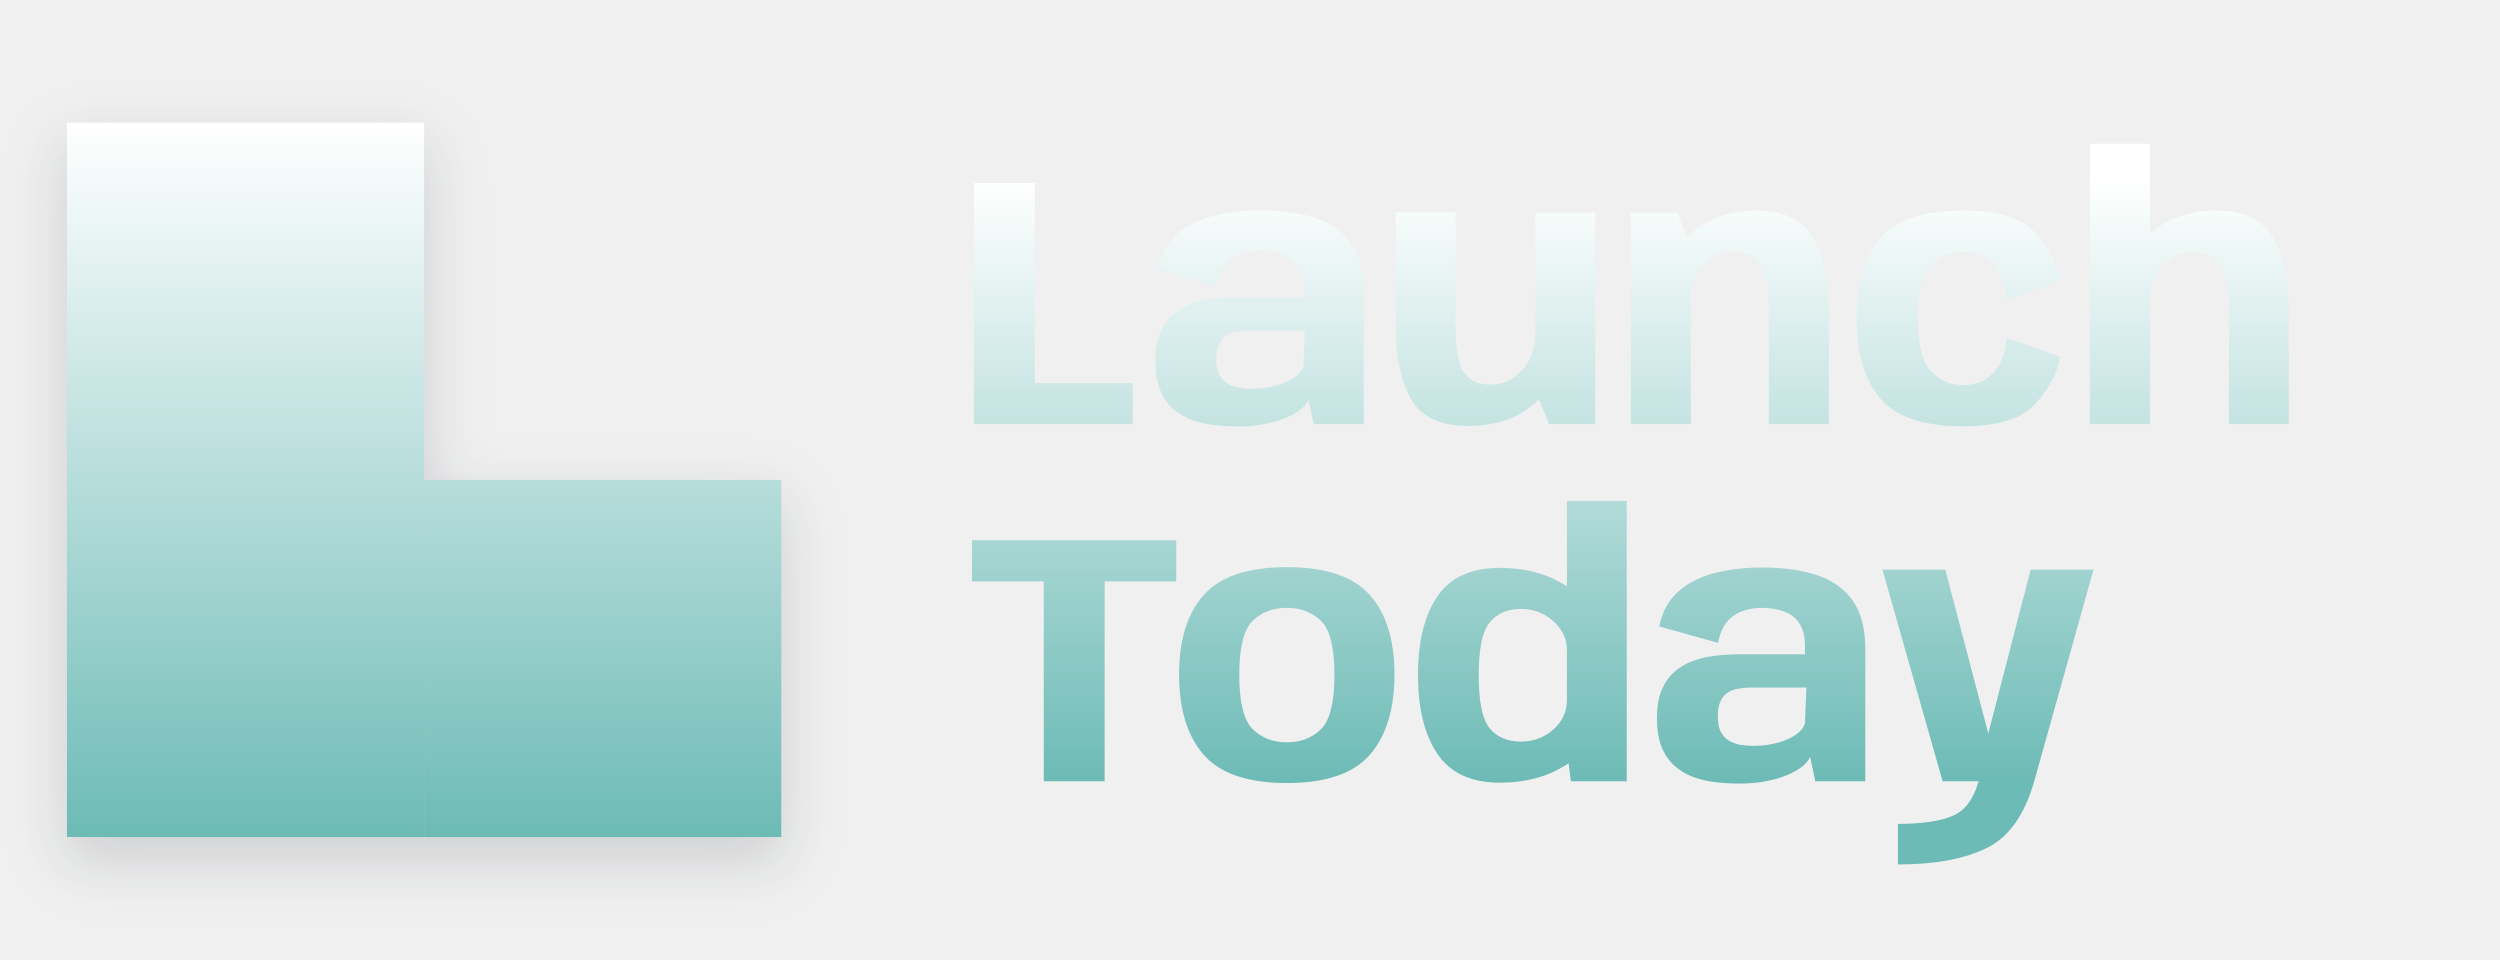
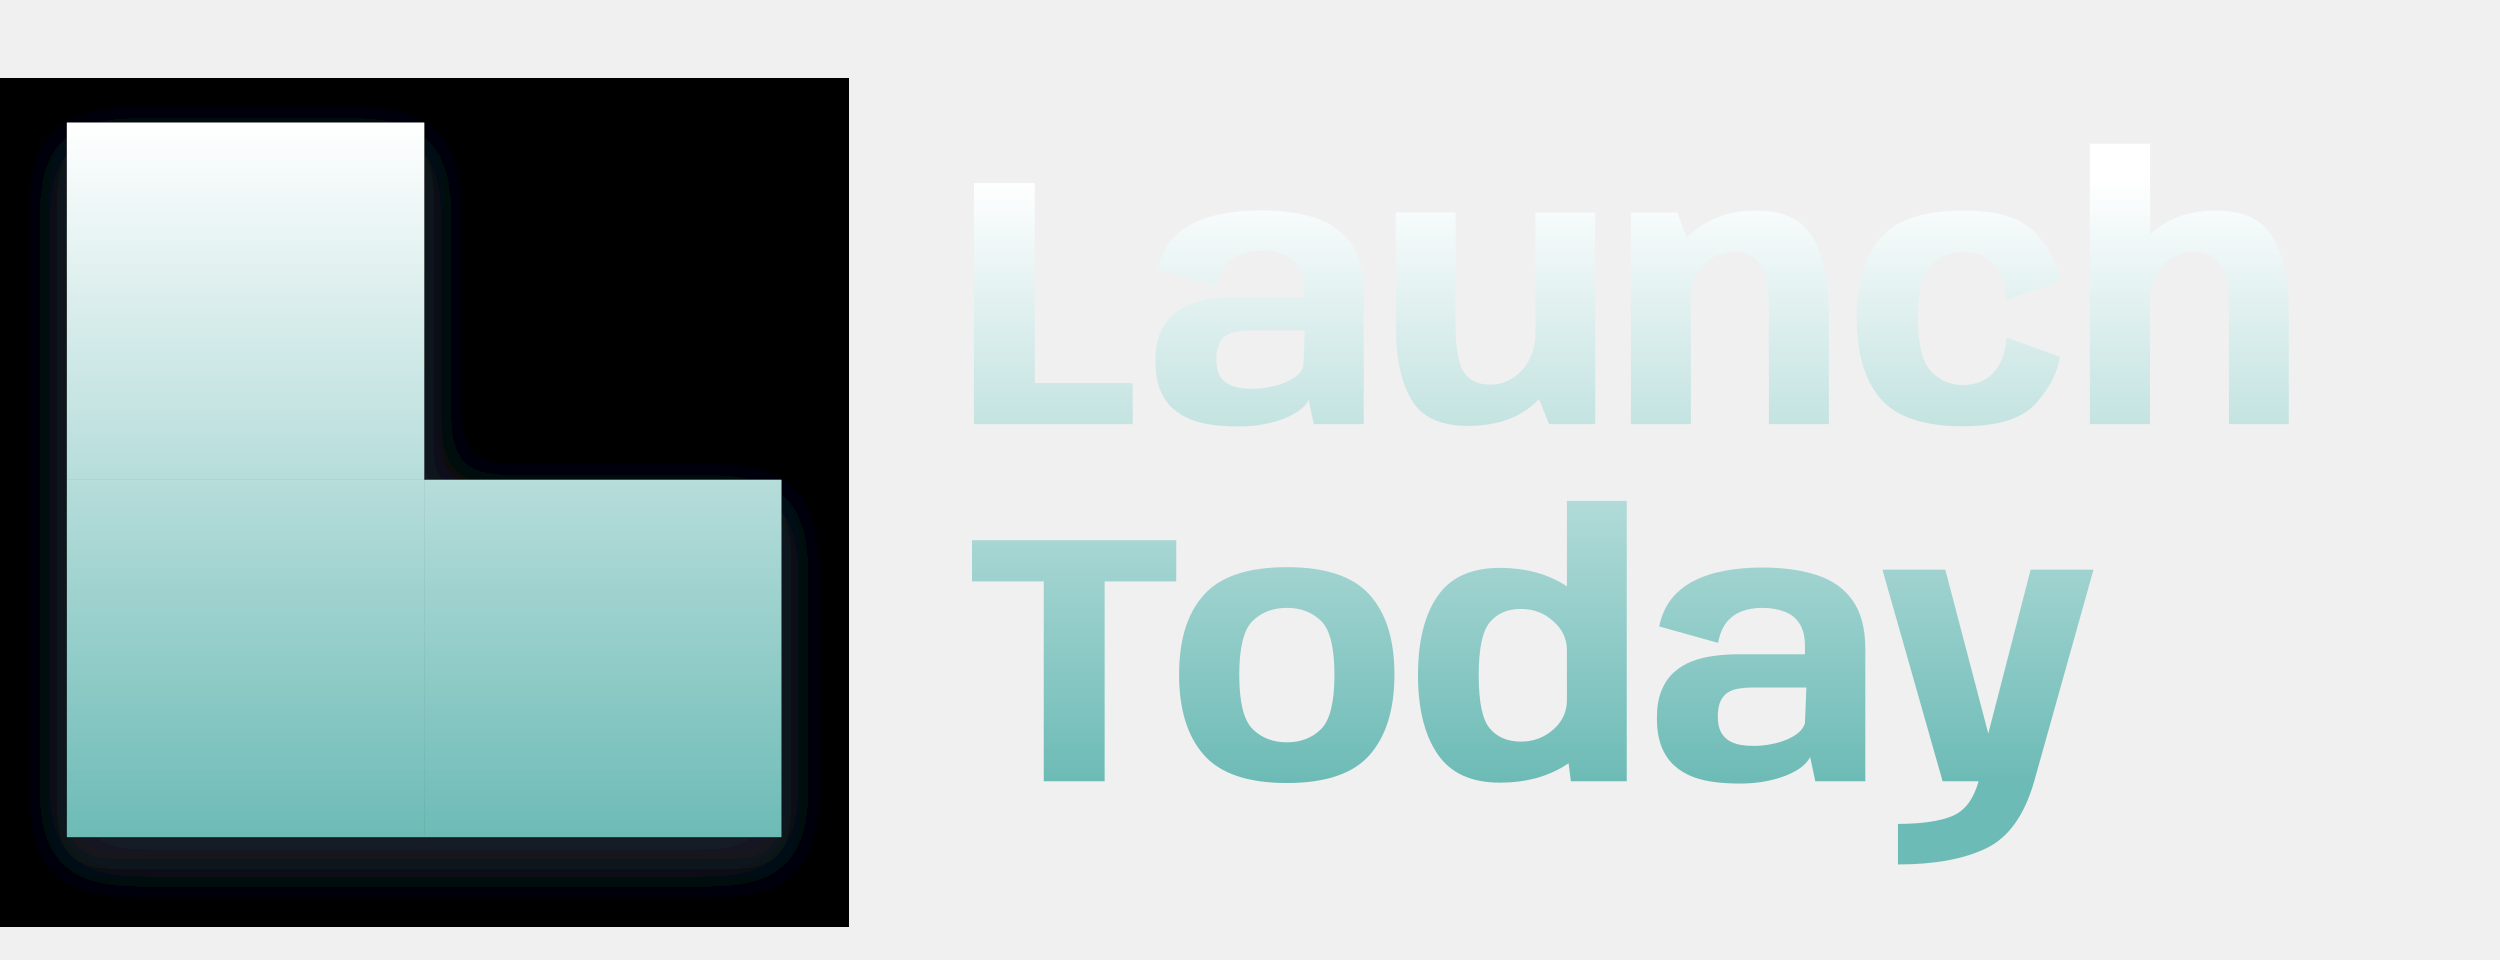
<svg xmlns="http://www.w3.org/2000/svg" width="112" height="43" viewBox="0 0 112 43" fill="none">
  <g filter="url(#filter0_dd_1707_13521)">
    <g clipPath="url(#clip0_1707_13521)">
      <path d="M3 5.5H19V21.5H3V5.5Z" fill="url(#paint0_linear_1707_13521)" />
      <path d="M19 21.5H35V37.5H19V21.5Z" fill="url(#paint1_linear_1707_13521)" />
      <path d="M3 21.5H19V37.5H3V21.5Z" fill="url(#paint2_linear_1707_13521)" />
    </g>
  </g>
  <path d="M43.632 19V8.2H46.36V17.16H50.744V19H43.632ZM55.473 19.104C55.1 19.104 54.732 19.083 54.369 19.04C54.012 18.997 53.676 18.917 53.361 18.8C53.047 18.677 52.769 18.507 52.529 18.288C52.289 18.069 52.1 17.787 51.961 17.44C51.828 17.093 51.761 16.669 51.761 16.168C51.761 15.683 51.828 15.275 51.961 14.944C52.1 14.608 52.287 14.333 52.521 14.12C52.756 13.907 53.028 13.741 53.337 13.624C53.647 13.507 53.977 13.427 54.329 13.384C54.681 13.336 55.039 13.312 55.401 13.312H58.393V12.944C58.393 12.512 58.308 12.171 58.137 11.92C57.972 11.669 57.743 11.493 57.449 11.392C57.161 11.285 56.836 11.232 56.473 11.232C56.143 11.232 55.841 11.283 55.569 11.384C55.297 11.485 55.068 11.651 54.881 11.88C54.7 12.109 54.572 12.416 54.497 12.8L51.865 12.064C51.961 11.589 52.137 11.187 52.393 10.856C52.655 10.52 52.985 10.248 53.385 10.04C53.791 9.827 54.252 9.672 54.769 9.576C55.292 9.475 55.857 9.424 56.465 9.424C57.42 9.424 58.244 9.539 58.937 9.768C59.631 9.997 60.164 10.379 60.537 10.912C60.911 11.445 61.097 12.171 61.097 13.088V19H58.857L58.625 17.912C58.561 18.056 58.441 18.2 58.265 18.344C58.089 18.483 57.863 18.611 57.585 18.728C57.313 18.84 56.999 18.931 56.641 19C56.289 19.069 55.9 19.104 55.473 19.104ZM56.081 17.416C56.343 17.416 56.601 17.392 56.857 17.344C57.119 17.296 57.356 17.227 57.569 17.136C57.788 17.045 57.969 16.939 58.113 16.816C58.257 16.688 58.351 16.549 58.393 16.4L58.457 14.8H56.033C55.82 14.8 55.62 14.816 55.433 14.848C55.247 14.875 55.081 14.933 54.937 15.024C54.799 15.115 54.689 15.245 54.609 15.416C54.529 15.587 54.489 15.811 54.489 16.088C54.489 16.371 54.532 16.6 54.617 16.776C54.708 16.947 54.828 17.08 54.977 17.176C55.132 17.267 55.303 17.331 55.489 17.368C55.681 17.4 55.879 17.416 56.081 17.416ZM69.402 19L68.786 17.488V9.52H71.466V19H69.402ZM65.21 9.512V14.536C65.21 15.587 65.332 16.299 65.578 16.672C65.829 17.045 66.221 17.232 66.754 17.232C67.308 17.232 67.786 17.016 68.186 16.584C68.591 16.147 68.794 15.563 68.794 14.832L70.106 15.384C70.106 16.221 69.725 17.048 68.962 17.864C68.204 18.675 67.138 19.08 65.762 19.08C64.525 19.08 63.676 18.68 63.218 17.88C62.759 17.08 62.53 16.008 62.53 14.664V9.512H65.21ZM73.063 19V9.52H75.143L75.751 11.12V19H73.063ZM79.247 19V13.976C79.247 12.925 79.119 12.213 78.863 11.84C78.607 11.467 78.212 11.28 77.679 11.28C77.119 11.28 76.642 11.509 76.247 11.968C75.858 12.421 75.663 13.011 75.663 13.736L74.359 13.128C74.359 12.291 74.759 11.467 75.559 10.656C76.359 9.84 77.404 9.432 78.695 9.432C79.916 9.432 80.762 9.848 81.231 10.68C81.7 11.507 81.935 12.592 81.935 13.936V19H79.247ZM87.94 19.096C86.169 19.096 84.932 18.677 84.228 17.84C83.529 16.997 83.18 15.811 83.18 14.28C83.18 12.712 83.529 11.512 84.228 10.68C84.932 9.848 86.169 9.432 87.94 9.432C89.513 9.432 90.604 9.773 91.212 10.456C91.826 11.139 92.183 11.856 92.284 12.608L89.892 13.44C89.85 12.715 89.657 12.176 89.316 11.824C88.98 11.467 88.522 11.288 87.94 11.288C87.364 11.288 86.884 11.488 86.5 11.888C86.116 12.288 85.924 13.085 85.924 14.28C85.924 15.427 86.116 16.208 86.5 16.624C86.884 17.04 87.364 17.248 87.94 17.248C88.522 17.248 88.98 17.061 89.316 16.688C89.657 16.315 89.85 15.792 89.892 15.12L92.284 15.984C92.183 16.683 91.826 17.376 91.212 18.064C90.604 18.752 89.513 19.096 87.94 19.096ZM93.626 19V6.44H96.322V19H93.626ZM99.858 19V13.976C99.858 12.925 99.724 12.213 99.457 11.84C99.196 11.467 98.799 11.28 98.266 11.28C97.706 11.28 97.234 11.509 96.85 11.968C96.466 12.421 96.273 13.011 96.273 13.736L94.969 13.128C94.969 12.291 95.364 11.467 96.153 10.656C96.948 9.84 97.991 9.432 99.281 9.432C100.503 9.432 101.351 9.832 101.826 10.632C102.3 11.432 102.538 12.504 102.538 13.848V19H99.858ZM46.76 35V26.048H43.544V24.2H52.696V26.048H49.488V35H46.76ZM57.655 35.08C55.916 35.08 54.676 34.661 53.935 33.824C53.193 32.981 52.823 31.779 52.823 30.216C52.823 28.659 53.193 27.469 53.935 26.648C54.676 25.821 55.916 25.408 57.655 25.408C59.388 25.408 60.623 25.821 61.359 26.648C62.1 27.469 62.471 28.659 62.471 30.216C62.471 31.779 62.1 32.981 61.359 33.824C60.623 34.661 59.388 35.08 57.655 35.08ZM57.655 33.256C58.273 33.256 58.783 33.059 59.183 32.664C59.583 32.269 59.783 31.459 59.783 30.232C59.783 29.011 59.583 28.205 59.183 27.816C58.783 27.427 58.273 27.232 57.655 27.232C57.031 27.232 56.519 27.427 56.119 27.816C55.719 28.205 55.519 29.011 55.519 30.232C55.519 31.459 55.719 32.269 56.119 32.664C56.519 33.059 57.031 33.256 57.655 33.256ZM70.374 35L70.198 33.584V22.44H72.878V35H70.374ZM67.198 35.064C65.912 35.064 64.979 34.635 64.398 33.776C63.816 32.917 63.526 31.739 63.526 30.24C63.526 28.736 63.816 27.56 64.398 26.712C64.979 25.864 65.912 25.44 67.198 25.44C68.334 25.44 69.315 25.704 70.142 26.232C70.974 26.755 71.39 27.336 71.39 27.976L70.198 29.136C70.198 28.619 69.992 28.181 69.582 27.824C69.176 27.461 68.696 27.28 68.142 27.28C67.539 27.28 67.072 27.48 66.742 27.88C66.411 28.275 66.246 29.064 66.246 30.248C66.246 31.443 66.411 32.237 66.742 32.632C67.072 33.027 67.539 33.224 68.142 33.224C68.696 33.224 69.176 33.045 69.582 32.688C69.992 32.331 70.198 31.888 70.198 31.36L71.39 32.536C71.39 33.176 70.974 33.757 70.142 34.28C69.315 34.803 68.334 35.064 67.198 35.064ZM77.942 35.104C77.569 35.104 77.201 35.083 76.838 35.04C76.481 34.997 76.145 34.917 75.83 34.8C75.515 34.677 75.238 34.507 74.998 34.288C74.758 34.069 74.569 33.787 74.43 33.44C74.297 33.093 74.23 32.669 74.23 32.168C74.23 31.683 74.297 31.275 74.43 30.944C74.569 30.608 74.755 30.333 74.99 30.12C75.225 29.907 75.497 29.741 75.806 29.624C76.115 29.507 76.446 29.427 76.798 29.384C77.15 29.336 77.507 29.312 77.87 29.312H80.862V28.944C80.862 28.512 80.777 28.171 80.606 27.92C80.441 27.669 80.211 27.493 79.918 27.392C79.63 27.285 79.305 27.232 78.942 27.232C78.611 27.232 78.31 27.283 78.038 27.384C77.766 27.485 77.537 27.651 77.35 27.88C77.169 28.109 77.041 28.416 76.966 28.8L74.334 28.064C74.43 27.589 74.606 27.187 74.862 26.856C75.123 26.52 75.454 26.248 75.854 26.04C76.259 25.827 76.721 25.672 77.238 25.576C77.761 25.475 78.326 25.424 78.934 25.424C79.889 25.424 80.713 25.539 81.406 25.768C82.099 25.997 82.633 26.379 83.006 26.912C83.379 27.445 83.566 28.171 83.566 29.088V35H81.326L81.094 33.912C81.03 34.056 80.91 34.2 80.734 34.344C80.558 34.483 80.331 34.611 80.054 34.728C79.782 34.84 79.467 34.931 79.11 35C78.758 35.069 78.369 35.104 77.942 35.104ZM78.55 33.416C78.811 33.416 79.07 33.392 79.326 33.344C79.587 33.296 79.825 33.227 80.038 33.136C80.257 33.045 80.438 32.939 80.582 32.816C80.726 32.688 80.819 32.549 80.862 32.4L80.926 30.8H78.502C78.289 30.8 78.089 30.816 77.902 30.848C77.715 30.875 77.55 30.933 77.406 31.024C77.267 31.115 77.158 31.245 77.078 31.416C76.998 31.587 76.958 31.811 76.958 32.088C76.958 32.371 77.001 32.6 77.086 32.776C77.177 32.947 77.297 33.08 77.446 33.176C77.601 33.267 77.771 33.331 77.958 33.368C78.15 33.4 78.347 33.416 78.55 33.416ZM87.029 35L84.333 25.52H87.149L89.357 33.936H88.797L90.973 25.52H93.789L91.133 35H87.029ZM85.029 38.728V36.912C86.127 36.907 86.949 36.784 87.493 36.544C88.037 36.309 88.421 35.792 88.645 34.992L91.133 35C90.695 36.531 89.975 37.533 88.973 38.008C87.975 38.488 86.661 38.728 85.029 38.728Z" fill="url(#paint3_linear_1707_13521)" />
  <defs>
-     <filter id="filter0_dd_1707_13521" x="0" y="3.5" width="38" height="38" filterUnits="userSpaceOnUse" color-interpolation-filters="sRGB">
-       <feFlood flood-opacity="0" result="BackgroundImageFix" />
+     <filter id="filter0_dd_1707_13521" x="0" y="3.5" width="38" height="38" filterUnits="userSpaceOnUse" colorInterpolationFilters="sRGB">
+       <feFlood floodOpacity="0" result="BackgroundImageFix" />
      <feColorMatrix in="SourceAlpha" type="matrix" values="0 0 0 0 0 0 0 0 0 0 0 0 0 0 0 0 0 0 127 0" result="hardAlpha" />
      <feOffset dy="1" />
      <feGaussianBlur stdDeviation="1" />
      <feColorMatrix type="matrix" values="0 0 0 0 0.063 0 0 0 0 0.094 0 0 0 0 0.157 0 0 0 0.06 0" />
      <feBlend mode="normal" in2="BackgroundImageFix" result="effect1_dropShadow_1707_13521" />
      <feColorMatrix in="SourceAlpha" type="matrix" values="0 0 0 0 0 0 0 0 0 0 0 0 0 0 0 0 0 0 127 0" result="hardAlpha" />
      <feOffset dy="1" />
      <feGaussianBlur stdDeviation="1.5" />
      <feColorMatrix type="matrix" values="0 0 0 0 0.063 0 0 0 0 0.094 0 0 0 0 0.157 0 0 0 0.1 0" />
      <feBlend mode="normal" in2="effect1_dropShadow_1707_13521" result="effect2_dropShadow_1707_13521" />
      <feBlend mode="normal" in="SourceGraphic" in2="effect2_dropShadow_1707_13521" result="shape" />
    </filter>
    <linearGradient id="paint0_linear_1707_13521" x1="19" y1="5.5" x2="19" y2="37.5" gradientUnits="userSpaceOnUse">
      <stop stop-color="white" />
      <stop offset="1" stop-color="#6DBBB6" />
    </linearGradient>
    <linearGradient id="paint1_linear_1707_13521" x1="19" y1="5.5" x2="19" y2="37.5" gradientUnits="userSpaceOnUse">
      <stop stop-color="white" />
      <stop offset="1" stop-color="#6DBBB6" />
    </linearGradient>
    <linearGradient id="paint2_linear_1707_13521" x1="19" y1="5.5" x2="19" y2="37.5" gradientUnits="userSpaceOnUse">
      <stop stop-color="white" />
      <stop offset="1" stop-color="#6DBBB6" />
    </linearGradient>
    <linearGradient id="paint3_linear_1707_13521" x1="73.5" y1="8" x2="73.5" y2="35" gradientUnits="userSpaceOnUse">
      <stop stop-color="white" />
      <stop offset="1" stop-color="#6DBBB6" />
    </linearGradient>
    <clipPath id="clip0_1707_13521">
      <rect width="32" height="32" fill="white" transform="matrix(-1 0 0 1 35 5.5)" />
    </clipPath>
  </defs>
</svg>
